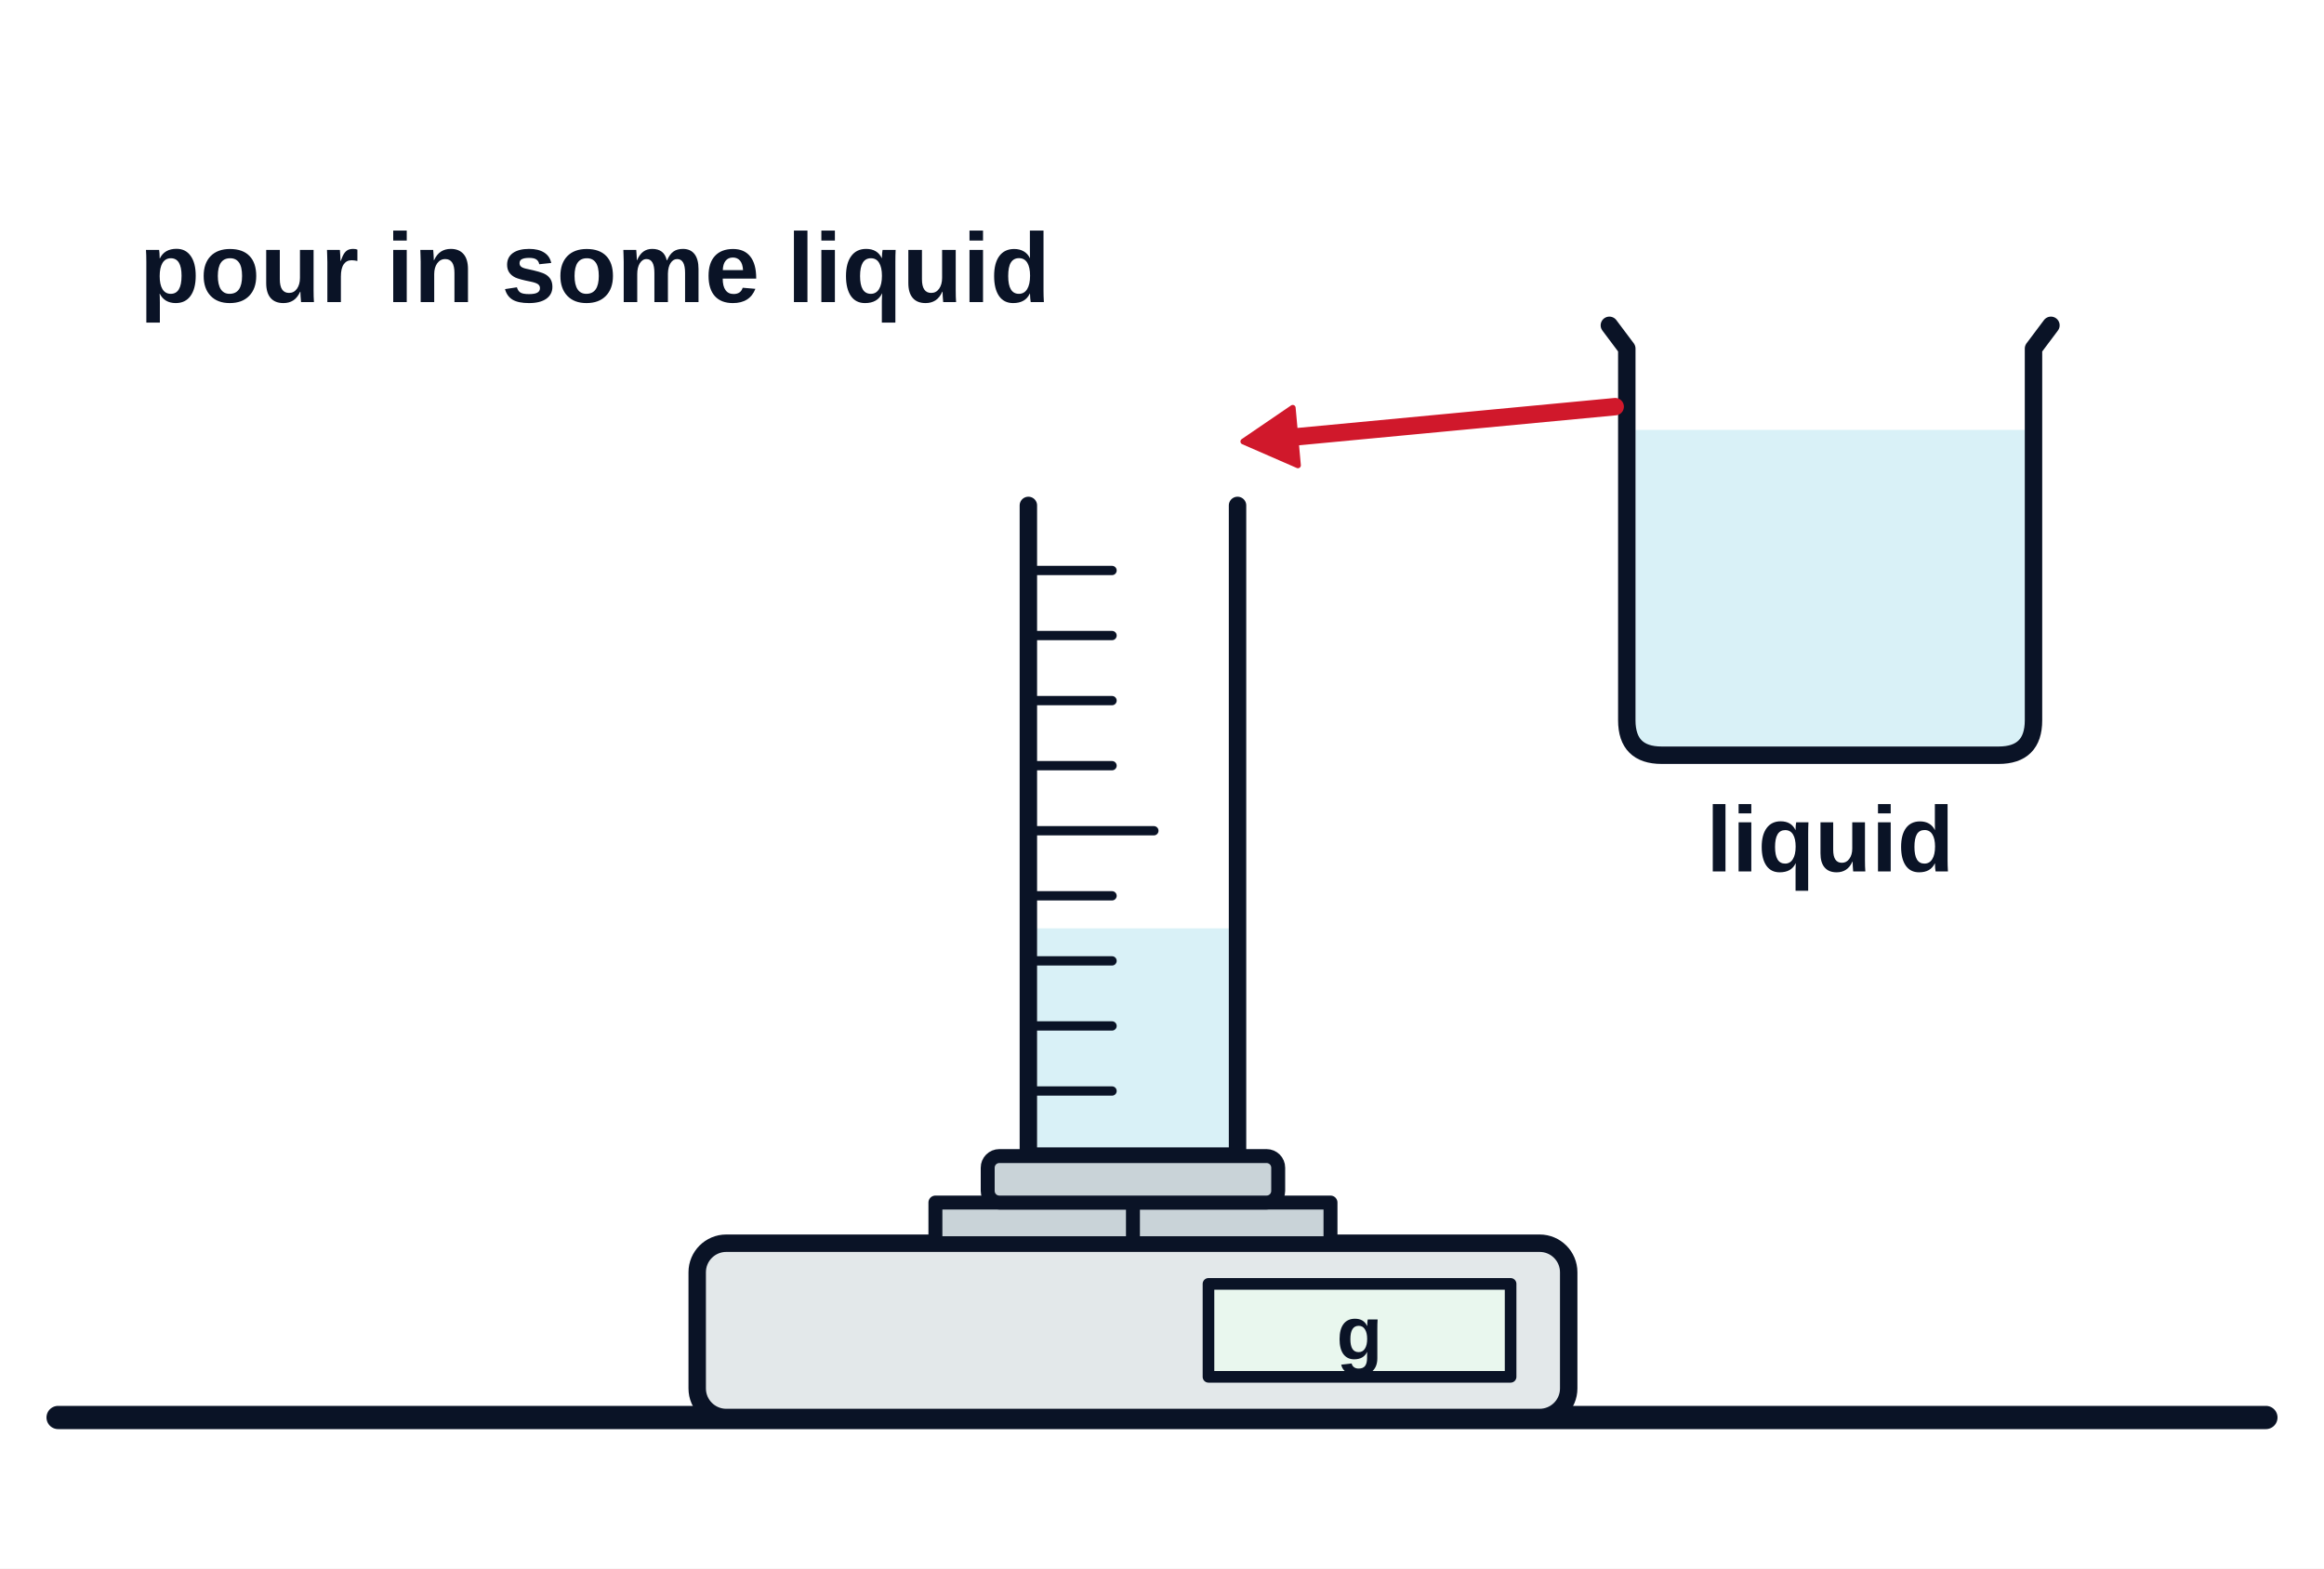
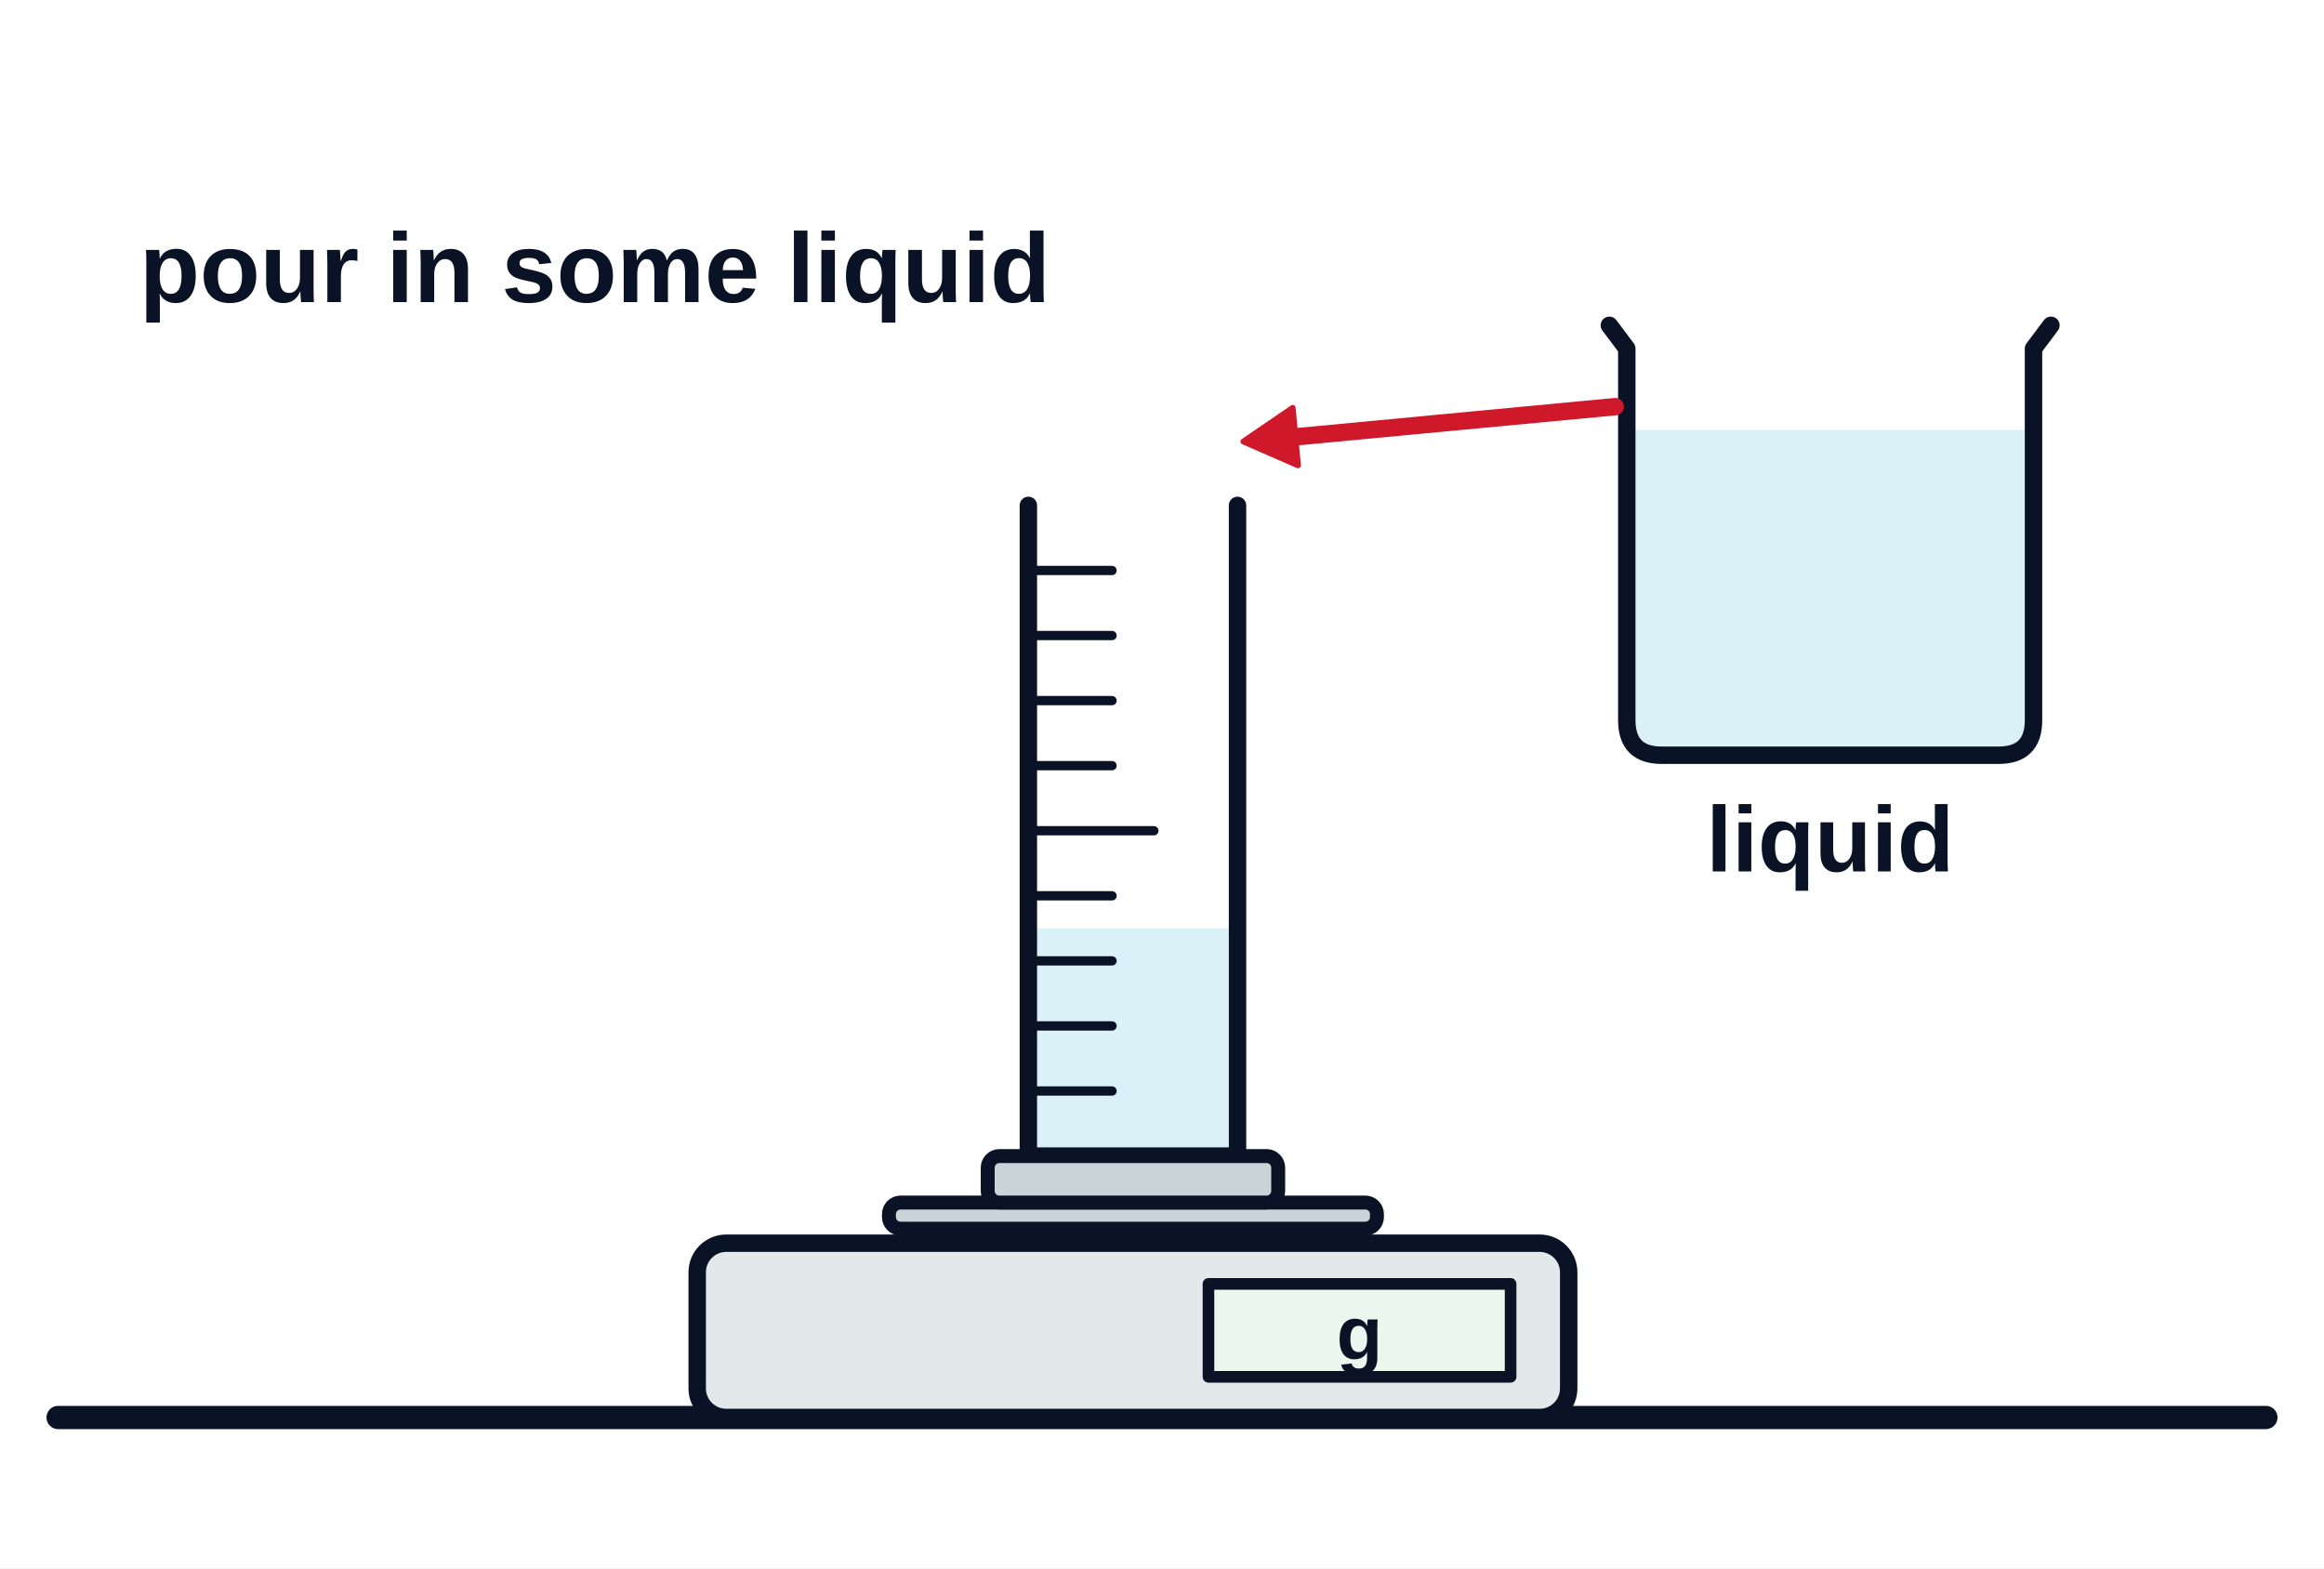
<svg xmlns="http://www.w3.org/2000/svg" viewBox="0 0 400 270" width="400" height="270" role="img" font-family="Arial, Helvetica, sans-serif" fill="none" stroke="#0a1326" stroke-width="3.2" stroke-linecap="round" stroke-linejoin="round">
  <rect width="400" height="270" fill="#ffffff" stroke="none" />
  <line x1="10" y1="244" x2="390" y2="244" stroke="#0a1326" stroke-width="4" />
  <rect x="120" y="214" width="150" height="30" fill="#e3e8ea" stroke="#0a1326" stroke-width="3" rx="5" />
  <rect x="208" y="221" width="52" height="16" fill="#e9f7ee" stroke="#0a1326" stroke-width="2" />
  <text x="234" y="234" text-anchor="middle" font-size="13" font-weight="700" fill="#0a1326" stroke="none">g</text>
-   <rect x="161" y="207" width="68" height="7" fill="#c9d3d8" stroke="#0a1326" stroke-width="2.4" />
-   <line x1="195" y1="214" x2="195" y2="207" stroke="#0a1326" stroke-width="2.4" />
+   <rect x="188" y="211" width="14" height="3" fill="#0a1326" stroke="none" />
+   <rect x="153" y="207" width="84" height="4.5" fill="#c9d3d8" stroke="#0a1326" stroke-width="2.4" rx="2" />
  <rect x="178.5" y="159.8" width="33" height="39.2" fill="#d9f1f7" stroke="none" stroke-width="0" />
  <path d="M177 87 V199 H213 V87" stroke="#0a1326" stroke-width="3" fill="none" />
  <rect x="170" y="199" width="50" height="8" fill="#c9d3d8" stroke="#0a1326" stroke-width="2.4" rx="2" />
  <line x1="177" y1="187.8" x2="191.4" y2="187.8" stroke="#0a1326" stroke-width="1.6" />
  <line x1="177" y1="176.6" x2="191.4" y2="176.6" stroke="#0a1326" stroke-width="1.6" />
  <line x1="177" y1="165.4" x2="191.4" y2="165.4" stroke="#0a1326" stroke-width="1.6" />
  <line x1="177" y1="154.2" x2="191.4" y2="154.2" stroke="#0a1326" stroke-width="1.6" />
  <line x1="177" y1="143" x2="198.6" y2="143" stroke="#0a1326" stroke-width="1.6" />
  <line x1="177" y1="131.8" x2="191.4" y2="131.8" stroke="#0a1326" stroke-width="1.6" />
  <line x1="177" y1="120.6" x2="191.4" y2="120.6" stroke="#0a1326" stroke-width="1.6" />
  <line x1="177" y1="109.4" x2="191.4" y2="109.4" stroke="#0a1326" stroke-width="1.6" />
  <line x1="177" y1="98.2" x2="191.4" y2="98.2" stroke="#0a1326" stroke-width="1.6" />
  <rect x="281.5" y="74" width="67" height="54.5" fill="#d9f1f7" stroke="none" stroke-width="0" />
  <path d="M277 56 L280 60 V124 Q280 130 286 130 H344 Q350 130 350 124 V60 L353 56" stroke="#0a1326" stroke-width="3" fill="none" />
  <line x1="278" y1="70" x2="223" y2="75.2" stroke="#d0182b" stroke-width="3" />
  <path d="M214 76 L223.4 80.1 L222.5 70.2 Z" fill="#d0182b" stroke="#d0182b" stroke-width="1" />
  <text x="315" y="150" text-anchor="middle" font-size="16" font-weight="700" fill="#0a1326" stroke="none">liquid</text>
  <text x="24" y="52" text-anchor="start" font-size="17" font-weight="700" fill="#0a1326" stroke="none">pour in some liquid</text>
</svg>
